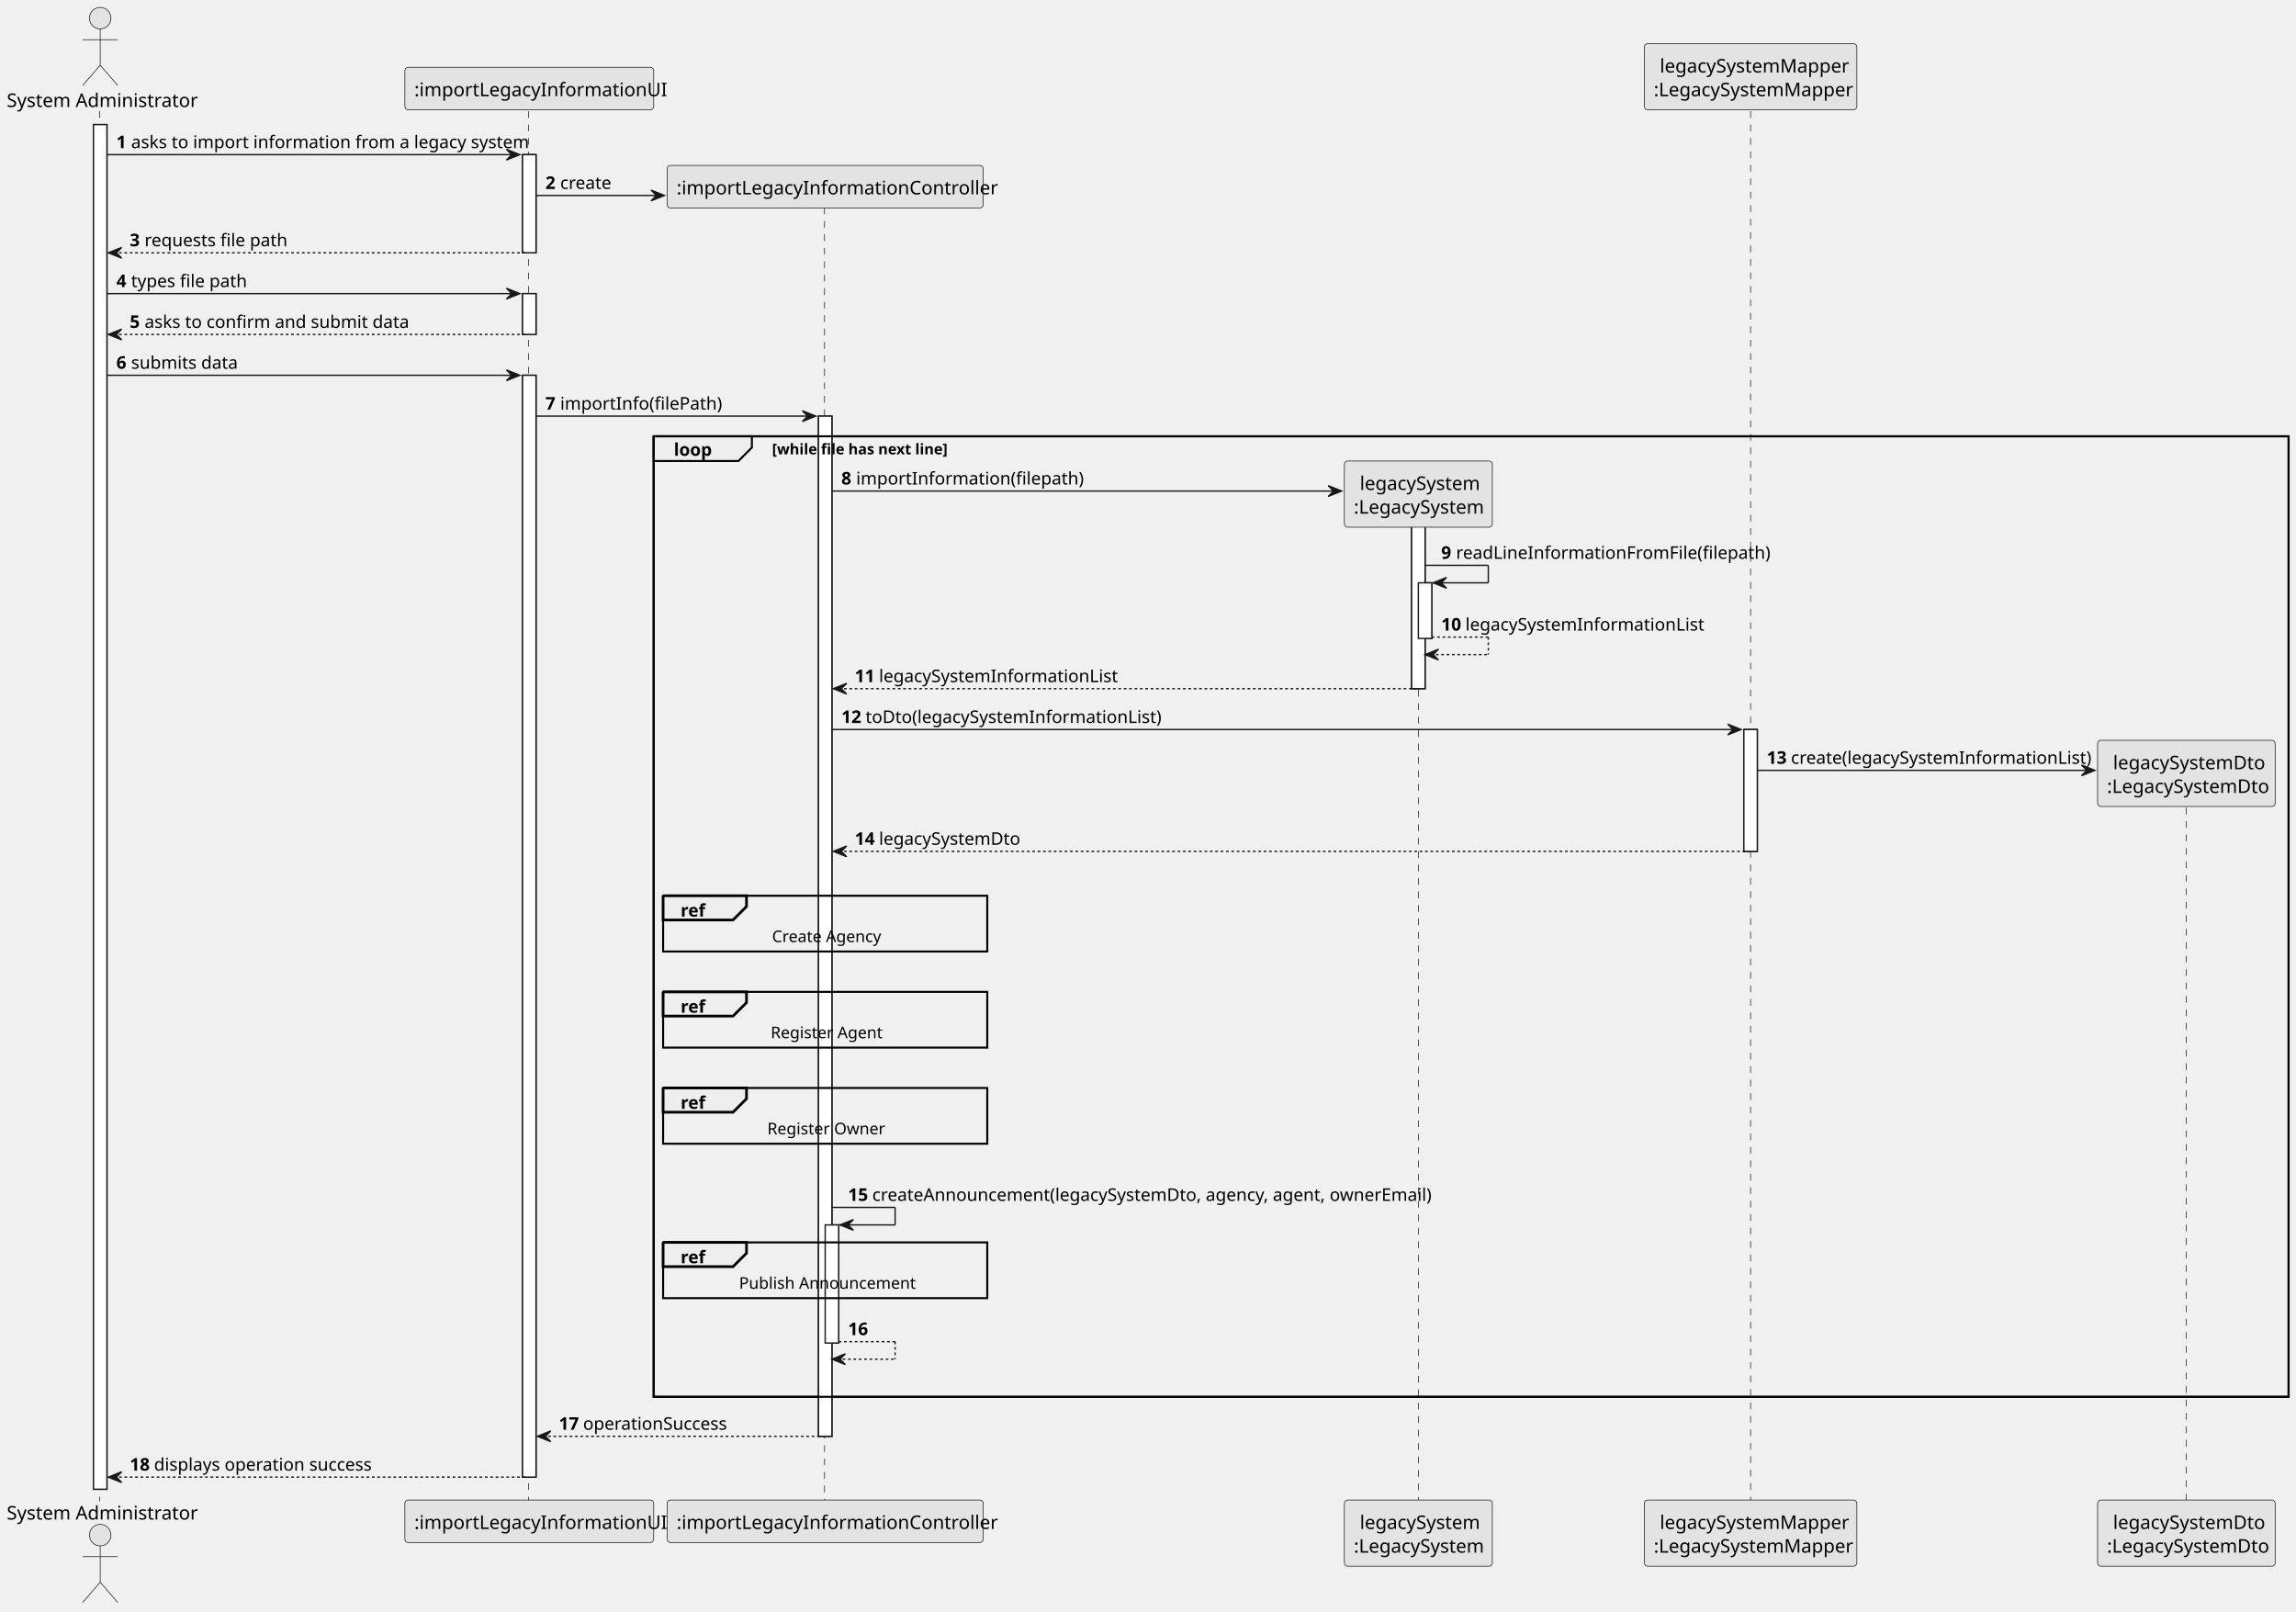
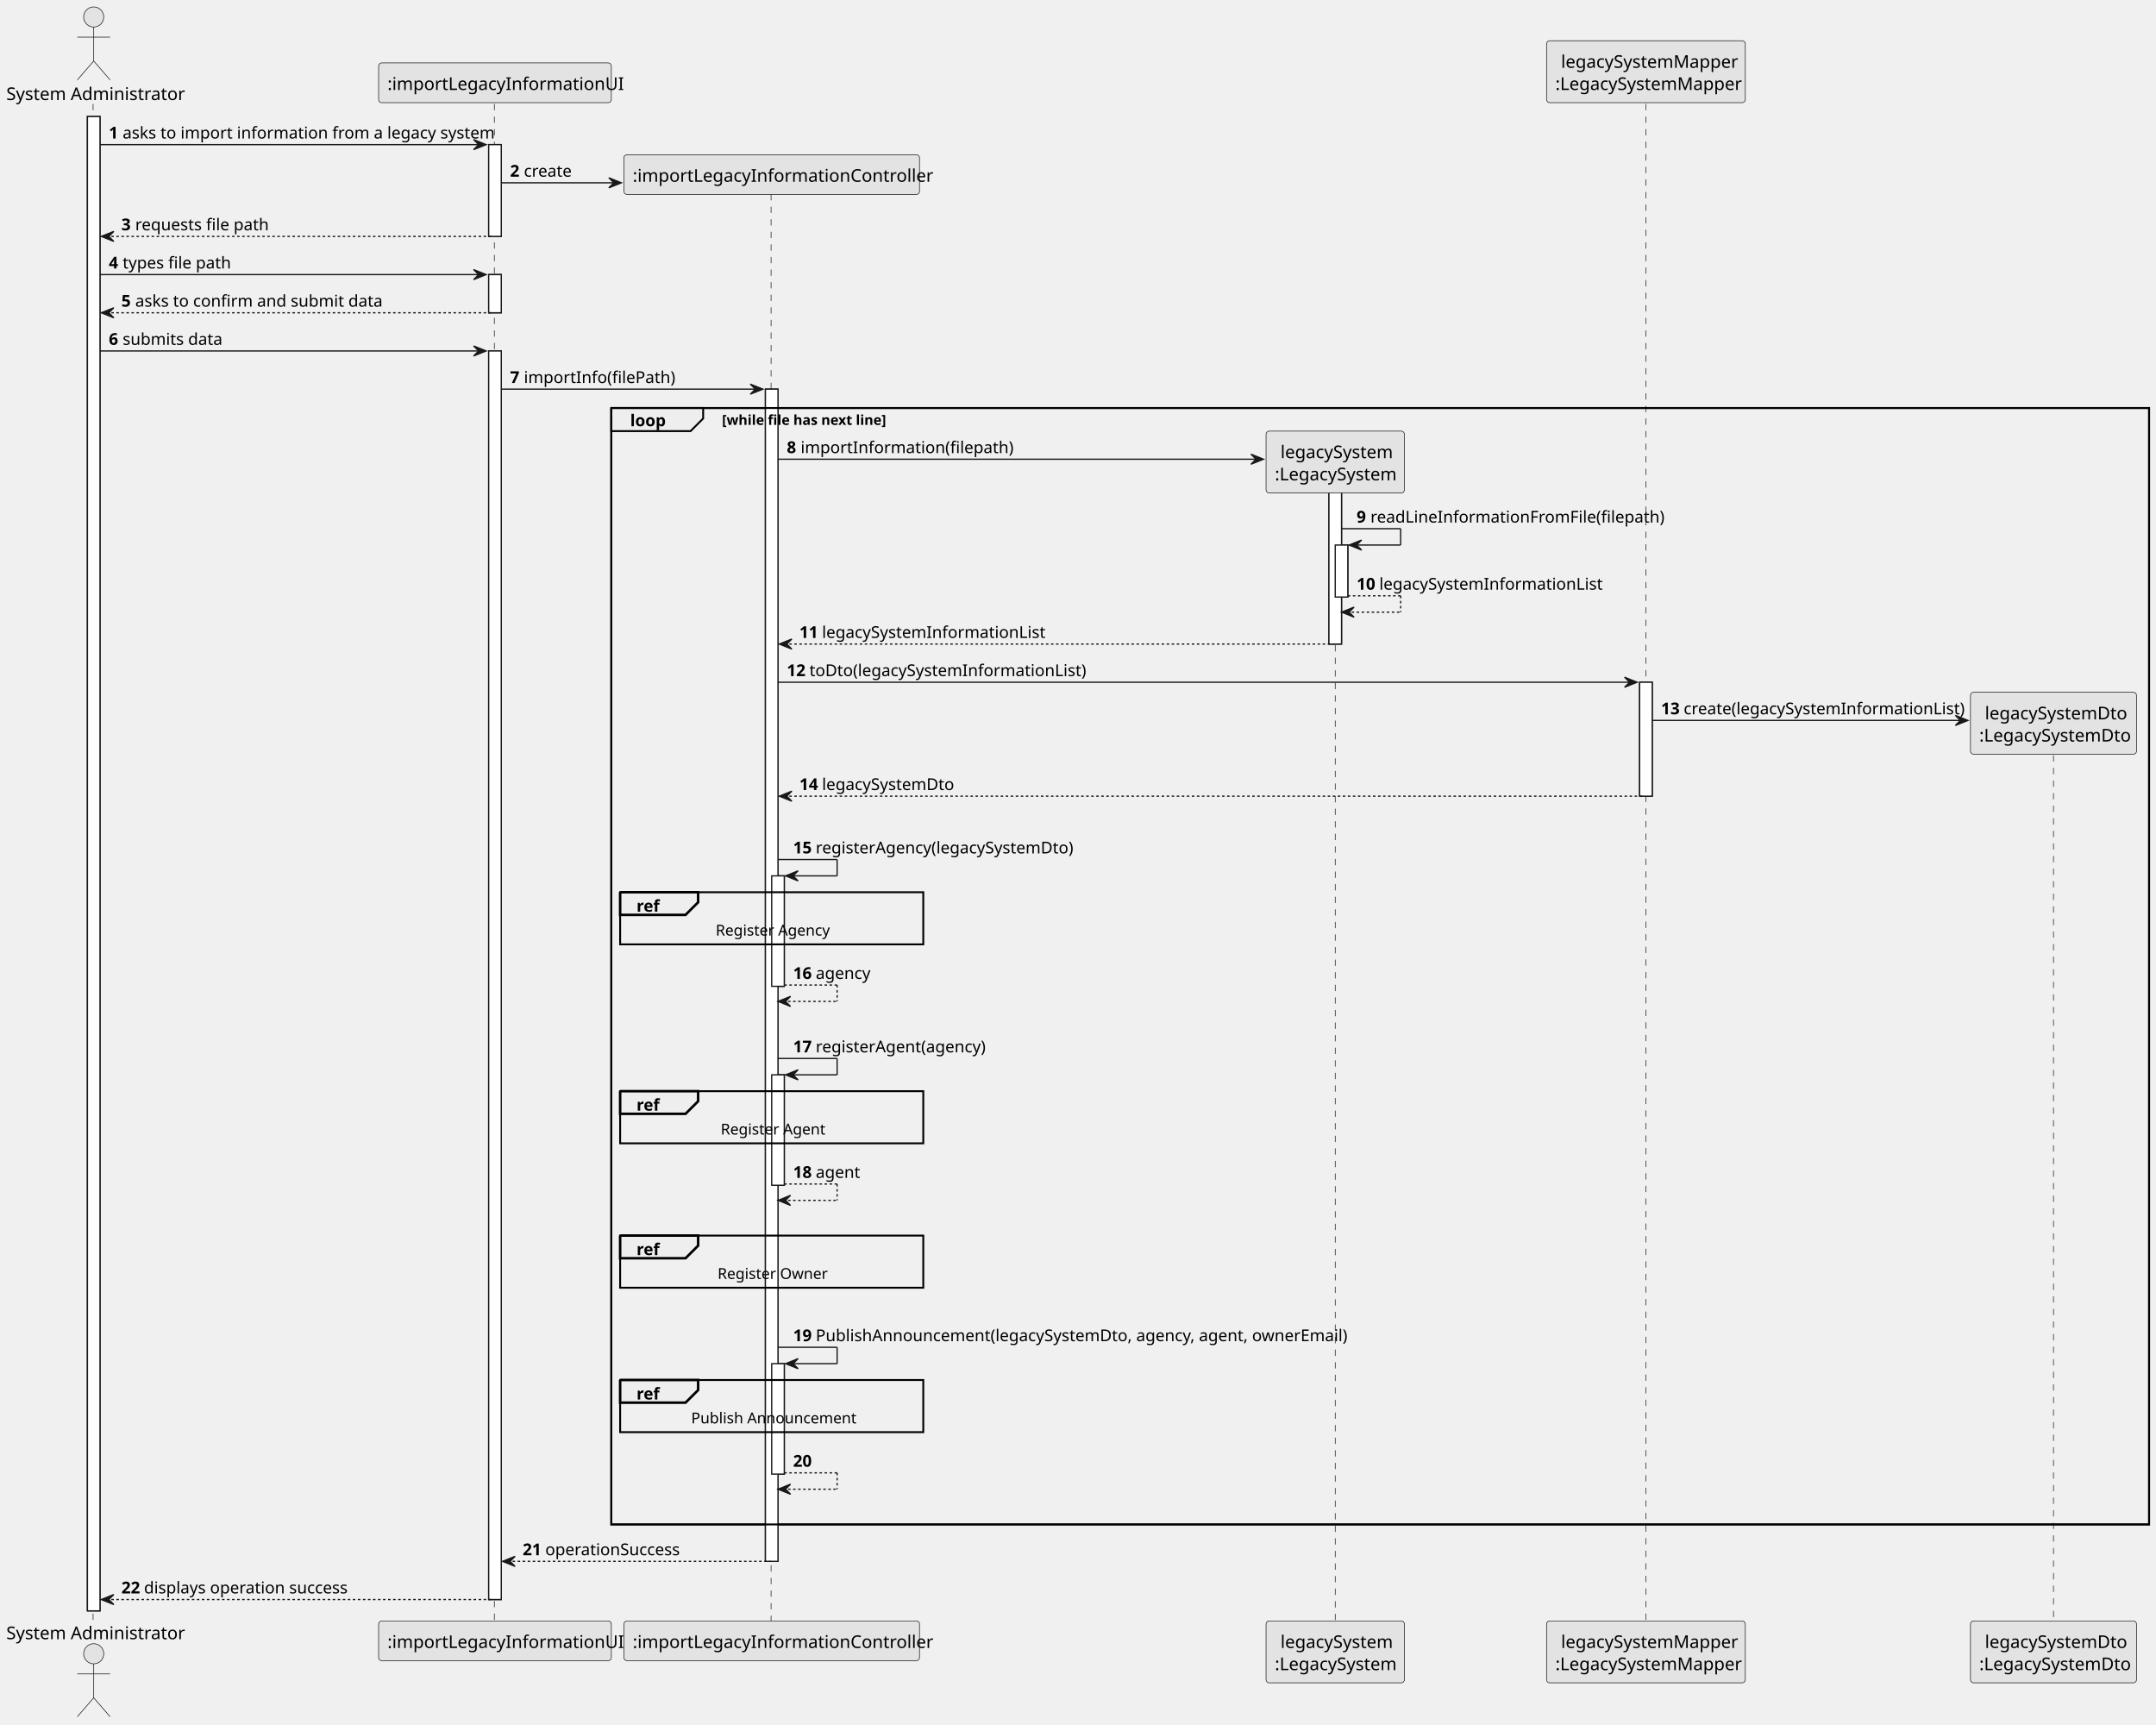
- <svg xmlns="http://www.w3.org/2000/svg" contentStyleType="text/css" height="1198px" preserveAspectRatio="none" style="width:1707px;height:1198px;background:#FFFFFF;" version="1.1" viewBox="0 0 1707 1198" width="1707px" zoomAndPan="magnify">
+ <svg xmlns="http://www.w3.org/2000/svg" contentStyleType="text/css" height="1371px" preserveAspectRatio="none" style="width:1714px;height:1371px;background:#FFFFFF;" version="1.1" viewBox="0 0 1714 1371" width="1714px" zoomAndPan="magnify">
  <defs />
  <g>
-     <rect fill="#FFFFFF" height="1014.453" style="stroke:#181818;stroke-width:1.0;" width="10" x="69.5" y="92.609" />
+     <rect fill="#FFFFFF" height="1187.859" style="stroke:#181818;stroke-width:1.0;" width="10" x="69.5" y="92.609" />
    <rect fill="#FFFFFF" height="72.961" style="stroke:#181818;stroke-width:1.0;" width="10" x="388.5" y="114.961" />
    <rect fill="#FFFFFF" height="30.352" style="stroke:#181818;stroke-width:1.0;" width="10" x="388.5" y="218.273" />
-     <rect fill="#FFFFFF" height="819.086" style="stroke:#181818;stroke-width:1.0;" width="10" x="388.5" y="278.977" />
-     <rect fill="#FFFFFF" height="758.383" style="stroke:#181818;stroke-width:1.0;" width="10" x="608.5" y="309.328" />
-     <rect fill="#FFFFFF" height="87.797" style="stroke:#181818;stroke-width:1.0;" width="10" x="613.5" y="910.562" />
-     <rect fill="#FFFFFF" height="136.922" style="stroke:#181818;stroke-width:1.0;" width="10" x="1049.5" y="375.031" />
-     <rect fill="#FFFFFF" height="41.352" style="stroke:#181818;stroke-width:1.0;" width="10" x="1054.5" y="433.25" />
-     <rect fill="#FFFFFF" height="90.57" style="stroke:#181818;stroke-width:1.0;" width="10" x="1296.5" y="542.305" />
-     <rect fill="none" height="714.031" style="stroke:#000000;stroke-width:1.5;" width="1215.5" x="486" y="324.328" />
-     <line style="stroke:#181818;stroke-width:0.5;stroke-dasharray:5.0,5.0;" x1="74" x2="74" y1="82.609" y2="1116.062" />
-     <line style="stroke:#181818;stroke-width:0.5;stroke-dasharray:5.0,5.0;" x1="393" x2="393" y1="82.609" y2="1116.062" />
-     <line style="stroke:#181818;stroke-width:0.5;stroke-dasharray:5.0,5.0;" x1="613" x2="613" y1="154.266" y2="1116.062" />
-     <line style="stroke:#181818;stroke-width:0.5;stroke-dasharray:5.0,5.0;" x1="1054.5" x2="1054.5" y1="382.789" y2="1116.062" />
-     <line style="stroke:#181818;stroke-width:0.5;stroke-dasharray:5.0,5.0;" x1="1301.5" x2="1301.5" y1="82.609" y2="1116.062" />
-     <line style="stroke:#181818;stroke-width:0.5;stroke-dasharray:5.0,5.0;" x1="1625.5" x2="1625.5" y1="590.414" y2="1116.062" />
+     <rect fill="#FFFFFF" height="992.492" style="stroke:#181818;stroke-width:1.0;" width="10" x="388.5" y="278.977" />
+     <rect fill="#FFFFFF" height="931.789" style="stroke:#181818;stroke-width:1.0;" width="10" x="608.5" y="309.328" />
+     <rect fill="#FFFFFF" height="87.797" style="stroke:#181818;stroke-width:1.0;" width="10" x="613.5" y="696.227" />
+     <rect fill="#FFFFFF" height="87.797" style="stroke:#181818;stroke-width:1.0;" width="10" x="613.5" y="854.375" />
+     <rect fill="#FFFFFF" height="87.797" style="stroke:#181818;stroke-width:1.0;" width="10" x="613.5" y="1083.969" />
+     <rect fill="#FFFFFF" height="136.922" style="stroke:#181818;stroke-width:1.0;" width="10" x="1056.5" y="375.031" />
+     <rect fill="#FFFFFF" height="41.352" style="stroke:#181818;stroke-width:1.0;" width="10" x="1061.5" y="433.25" />
+     <rect fill="#FFFFFF" height="90.57" style="stroke:#181818;stroke-width:1.0;" width="10" x="1303.5" y="542.305" />
+     <rect fill="none" height="887.438" style="stroke:#000000;stroke-width:1.5;" width="1222.5" x="486" y="324.328" />
+     <line style="stroke:#181818;stroke-width:0.5;stroke-dasharray:5.0,5.0;" x1="74" x2="74" y1="82.609" y2="1289.469" />
+     <line style="stroke:#181818;stroke-width:0.5;stroke-dasharray:5.0,5.0;" x1="393" x2="393" y1="82.609" y2="1289.469" />
+     <line style="stroke:#181818;stroke-width:0.5;stroke-dasharray:5.0,5.0;" x1="613" x2="613" y1="154.266" y2="1289.469" />
+     <line style="stroke:#181818;stroke-width:0.5;stroke-dasharray:5.0,5.0;" x1="1061.5" x2="1061.5" y1="382.789" y2="1289.469" />
+     <line style="stroke:#181818;stroke-width:0.5;stroke-dasharray:5.0,5.0;" x1="1308.5" x2="1308.5" y1="82.609" y2="1289.469" />
+     <line style="stroke:#181818;stroke-width:0.5;stroke-dasharray:5.0,5.0;" x1="1632.5" x2="1632.5" y1="590.414" y2="1289.469" />
    <text fill="#000000" font-family="sans-serif" font-size="14" lengthAdjust="spacing" textLength="133" x="5" y="79.533">System Administrator</text>
    <ellipse cx="74.5" cy="13.5" fill="#E3E3E3" rx="8" ry="8" style="stroke:#181818;stroke-width:0.5;" />
    <path d="M74.5,21.5 L74.5,48.5 M61.5,29.5 L87.5,29.5 M74.5,48.5 L61.5,63.5 M74.5,48.5 L87.5,63.5 " fill="none" style="stroke:#181818;stroke-width:0.5;" />
-     <text fill="#000000" font-family="sans-serif" font-size="14" lengthAdjust="spacing" textLength="133" x="5" y="1129.596">System Administrator</text>
-     <ellipse cx="74.5" cy="1141.172" fill="#E3E3E3" rx="8" ry="8" style="stroke:#181818;stroke-width:0.5;" />
-     <path d="M74.5,1149.172 L74.5,1176.172 M61.5,1157.172 L87.5,1157.172 M74.5,1176.172 L61.5,1191.172 M74.5,1176.172 L87.5,1191.172 " fill="none" style="stroke:#181818;stroke-width:0.5;" />
+     <text fill="#000000" font-family="sans-serif" font-size="14" lengthAdjust="spacing" textLength="133" x="5" y="1303.002">System Administrator</text>
+     <ellipse cx="74.5" cy="1314.578" fill="#E3E3E3" rx="8" ry="8" style="stroke:#181818;stroke-width:0.5;" />
+     <path d="M74.5,1322.578 L74.5,1349.578 M61.5,1330.578 L87.5,1330.578 M74.5,1349.578 L61.5,1364.578 M74.5,1349.578 L87.5,1364.578 " fill="none" style="stroke:#181818;stroke-width:0.5;" />
    <rect fill="#E3E3E3" height="31.609" rx="2.5" ry="2.5" style="stroke:#181818;stroke-width:0.5;" width="185" x="301" y="50" />
    <text fill="#000000" font-family="sans-serif" font-size="14" lengthAdjust="spacing" textLength="171" x="308" y="71.533">:importLegacyInformationUI</text>
-     <rect fill="#E3E3E3" height="31.609" rx="2.5" ry="2.5" style="stroke:#181818;stroke-width:0.5;" width="185" x="301" y="1115.062" />
-     <text fill="#000000" font-family="sans-serif" font-size="14" lengthAdjust="spacing" textLength="171" x="308" y="1136.596">:importLegacyInformationUI</text>
-     <rect fill="#E3E3E3" height="31.609" rx="2.5" ry="2.5" style="stroke:#181818;stroke-width:0.5;" width="235" x="496" y="1115.062" />
-     <text fill="#000000" font-family="sans-serif" font-size="14" lengthAdjust="spacing" textLength="221" x="503" y="1136.596">:importLegacyInformationController</text>
-     <rect fill="#E3E3E3" height="49.219" rx="2.5" ry="2.5" style="stroke:#181818;stroke-width:0.5;" width="110" x="999.5" y="1115.062" />
-     <text fill="#000000" font-family="sans-serif" font-size="14" lengthAdjust="spacing" textLength="87" x="1011" y="1136.596">legacySystem</text>
-     <text fill="#000000" font-family="sans-serif" font-size="14" lengthAdjust="spacing" textLength="96" x="1006.5" y="1154.205">:LegacySystem</text>
-     <rect fill="#E3E3E3" height="49.219" rx="2.5" ry="2.5" style="stroke:#181818;stroke-width:0.5;" width="158" x="1222.5" y="32.391" />
-     <text fill="#000000" font-family="sans-serif" font-size="14" lengthAdjust="spacing" textLength="135" x="1234" y="53.924">legacySystemMapper</text>
-     <text fill="#000000" font-family="sans-serif" font-size="14" lengthAdjust="spacing" textLength="144" x="1229.5" y="71.533">:LegacySystemMapper</text>
-     <rect fill="#E3E3E3" height="49.219" rx="2.5" ry="2.5" style="stroke:#181818;stroke-width:0.5;" width="158" x="1222.5" y="1115.062" />
-     <text fill="#000000" font-family="sans-serif" font-size="14" lengthAdjust="spacing" textLength="135" x="1234" y="1136.596">legacySystemMapper</text>
-     <text fill="#000000" font-family="sans-serif" font-size="14" lengthAdjust="spacing" textLength="144" x="1229.5" y="1154.205">:LegacySystemMapper</text>
-     <rect fill="#E3E3E3" height="49.219" rx="2.5" ry="2.5" style="stroke:#181818;stroke-width:0.5;" width="132" x="1559.5" y="1115.062" />
-     <text fill="#000000" font-family="sans-serif" font-size="14" lengthAdjust="spacing" textLength="109" x="1571" y="1136.596">legacySystemDto</text>
-     <text fill="#000000" font-family="sans-serif" font-size="14" lengthAdjust="spacing" textLength="118" x="1566.5" y="1154.205">:LegacySystemDto</text>
-     <rect fill="#FFFFFF" height="1014.453" style="stroke:#181818;stroke-width:1.0;" width="10" x="69.5" y="92.609" />
+     <rect fill="#E3E3E3" height="31.609" rx="2.5" ry="2.5" style="stroke:#181818;stroke-width:0.5;" width="185" x="301" y="1288.469" />
+     <text fill="#000000" font-family="sans-serif" font-size="14" lengthAdjust="spacing" textLength="171" x="308" y="1310.002">:importLegacyInformationUI</text>
+     <rect fill="#E3E3E3" height="31.609" rx="2.5" ry="2.5" style="stroke:#181818;stroke-width:0.5;" width="235" x="496" y="1288.469" />
+     <text fill="#000000" font-family="sans-serif" font-size="14" lengthAdjust="spacing" textLength="221" x="503" y="1310.002">:importLegacyInformationController</text>
+     <rect fill="#E3E3E3" height="49.219" rx="2.5" ry="2.5" style="stroke:#181818;stroke-width:0.5;" width="110" x="1006.5" y="1288.469" />
+     <text fill="#000000" font-family="sans-serif" font-size="14" lengthAdjust="spacing" textLength="87" x="1018" y="1310.002">legacySystem</text>
+     <text fill="#000000" font-family="sans-serif" font-size="14" lengthAdjust="spacing" textLength="96" x="1013.5" y="1327.611">:LegacySystem</text>
+     <rect fill="#E3E3E3" height="49.219" rx="2.5" ry="2.5" style="stroke:#181818;stroke-width:0.5;" width="158" x="1229.5" y="32.391" />
+     <text fill="#000000" font-family="sans-serif" font-size="14" lengthAdjust="spacing" textLength="135" x="1241" y="53.924">legacySystemMapper</text>
+     <text fill="#000000" font-family="sans-serif" font-size="14" lengthAdjust="spacing" textLength="144" x="1236.5" y="71.533">:LegacySystemMapper</text>
+     <rect fill="#E3E3E3" height="49.219" rx="2.5" ry="2.5" style="stroke:#181818;stroke-width:0.5;" width="158" x="1229.5" y="1288.469" />
+     <text fill="#000000" font-family="sans-serif" font-size="14" lengthAdjust="spacing" textLength="135" x="1241" y="1310.002">legacySystemMapper</text>
+     <text fill="#000000" font-family="sans-serif" font-size="14" lengthAdjust="spacing" textLength="144" x="1236.5" y="1327.611">:LegacySystemMapper</text>
+     <rect fill="#E3E3E3" height="49.219" rx="2.5" ry="2.5" style="stroke:#181818;stroke-width:0.5;" width="132" x="1566.5" y="1288.469" />
+     <text fill="#000000" font-family="sans-serif" font-size="14" lengthAdjust="spacing" textLength="109" x="1578" y="1310.002">legacySystemDto</text>
+     <text fill="#000000" font-family="sans-serif" font-size="14" lengthAdjust="spacing" textLength="118" x="1573.5" y="1327.611">:LegacySystemDto</text>
+     <rect fill="#FFFFFF" height="1187.859" style="stroke:#181818;stroke-width:1.0;" width="10" x="69.5" y="92.609" />
    <rect fill="#FFFFFF" height="72.961" style="stroke:#181818;stroke-width:1.0;" width="10" x="388.5" y="114.961" />
    <rect fill="#FFFFFF" height="30.352" style="stroke:#181818;stroke-width:1.0;" width="10" x="388.5" y="218.273" />
-     <rect fill="#FFFFFF" height="819.086" style="stroke:#181818;stroke-width:1.0;" width="10" x="388.5" y="278.977" />
-     <rect fill="#FFFFFF" height="758.383" style="stroke:#181818;stroke-width:1.0;" width="10" x="608.5" y="309.328" />
-     <rect fill="#FFFFFF" height="87.797" style="stroke:#181818;stroke-width:1.0;" width="10" x="613.5" y="910.562" />
-     <rect fill="#FFFFFF" height="136.922" style="stroke:#181818;stroke-width:1.0;" width="10" x="1049.5" y="375.031" />
-     <rect fill="#FFFFFF" height="41.352" style="stroke:#181818;stroke-width:1.0;" width="10" x="1054.5" y="433.25" />
-     <rect fill="#FFFFFF" height="90.57" style="stroke:#181818;stroke-width:1.0;" width="10" x="1296.5" y="542.305" />
+     <rect fill="#FFFFFF" height="992.492" style="stroke:#181818;stroke-width:1.0;" width="10" x="388.5" y="278.977" />
+     <rect fill="#FFFFFF" height="931.789" style="stroke:#181818;stroke-width:1.0;" width="10" x="608.5" y="309.328" />
+     <rect fill="#FFFFFF" height="87.797" style="stroke:#181818;stroke-width:1.0;" width="10" x="613.5" y="696.227" />
+     <rect fill="#FFFFFF" height="87.797" style="stroke:#181818;stroke-width:1.0;" width="10" x="613.5" y="854.375" />
+     <rect fill="#FFFFFF" height="87.797" style="stroke:#181818;stroke-width:1.0;" width="10" x="613.5" y="1083.969" />
+     <rect fill="#FFFFFF" height="136.922" style="stroke:#181818;stroke-width:1.0;" width="10" x="1056.5" y="375.031" />
+     <rect fill="#FFFFFF" height="41.352" style="stroke:#181818;stroke-width:1.0;" width="10" x="1061.5" y="433.25" />
+     <rect fill="#FFFFFF" height="90.57" style="stroke:#181818;stroke-width:1.0;" width="10" x="1303.5" y="542.305" />
    <polygon fill="#181818" points="376.5,110.961,386.5,114.961,376.5,118.961,380.5,114.961" style="stroke:#181818;stroke-width:1.0;" />
    <line style="stroke:#181818;stroke-width:1.0;" x1="79.5" x2="382.5" y1="114.961" y2="114.961" />
    <text fill="#000000" font-family="sans-serif" font-size="13" font-weight="bold" lengthAdjust="spacing" textLength="7" x="86.5" y="110.105">1</text>
    <text fill="#000000" font-family="sans-serif" font-size="13" lengthAdjust="spacing" textLength="279" x="97.5" y="110.105">asks to import information from a legacy system</text>
    <polygon fill="#181818" points="484,141.312,494,145.312,484,149.312,488,145.312" style="stroke:#181818;stroke-width:1.0;" />
    <line style="stroke:#181818;stroke-width:1.0;" x1="398.5" x2="490" y1="145.312" y2="145.312" />
    <text fill="#000000" font-family="sans-serif" font-size="13" font-weight="bold" lengthAdjust="spacing" textLength="7" x="405.5" y="140.456">2</text>
    <text fill="#000000" font-family="sans-serif" font-size="13" lengthAdjust="spacing" textLength="36" x="416.5" y="140.456">create</text>
    <rect fill="#E3E3E3" height="31.609" rx="2.5" ry="2.5" style="stroke:#181818;stroke-width:0.5;" width="235" x="496" y="122.961" />
    <text fill="#000000" font-family="sans-serif" font-size="14" lengthAdjust="spacing" textLength="221" x="503" y="144.494">:importLegacyInformationController</text>
    <polygon fill="#181818" points="90.5,183.922,80.5,187.922,90.5,191.922,86.5,187.922" style="stroke:#181818;stroke-width:1.0;" />
    <line style="stroke:#181818;stroke-width:1.0;stroke-dasharray:2.0,2.0;" x1="84.5" x2="392.5" y1="187.922" y2="187.922" />
    <text fill="#000000" font-family="sans-serif" font-size="13" font-weight="bold" lengthAdjust="spacing" textLength="7" x="96.5" y="183.065">3</text>
    <text fill="#000000" font-family="sans-serif" font-size="13" lengthAdjust="spacing" textLength="99" x="107.5" y="183.065">requests file path</text>
    <polygon fill="#181818" points="376.5,214.273,386.5,218.273,376.5,222.273,380.5,218.273" style="stroke:#181818;stroke-width:1.0;" />
    <line style="stroke:#181818;stroke-width:1.0;" x1="79.5" x2="382.5" y1="218.273" y2="218.273" />
    <text fill="#000000" font-family="sans-serif" font-size="13" font-weight="bold" lengthAdjust="spacing" textLength="7" x="86.5" y="213.417">4</text>
    <text fill="#000000" font-family="sans-serif" font-size="13" lengthAdjust="spacing" textLength="81" x="97.5" y="213.417">types file path</text>
    <polygon fill="#181818" points="90.5,244.625,80.5,248.625,90.5,252.625,86.5,248.625" style="stroke:#181818;stroke-width:1.0;" />
    <line style="stroke:#181818;stroke-width:1.0;stroke-dasharray:2.0,2.0;" x1="84.5" x2="392.5" y1="248.625" y2="248.625" />
    <text fill="#000000" font-family="sans-serif" font-size="13" font-weight="bold" lengthAdjust="spacing" textLength="7" x="96.5" y="243.769">5</text>
    <text fill="#000000" font-family="sans-serif" font-size="13" lengthAdjust="spacing" textLength="186" x="107.5" y="243.769">asks to confirm and submit data</text>
    <polygon fill="#181818" points="376.5,274.977,386.5,278.977,376.5,282.977,380.5,278.977" style="stroke:#181818;stroke-width:1.0;" />
    <line style="stroke:#181818;stroke-width:1.0;" x1="79.5" x2="382.5" y1="278.977" y2="278.977" />
    <text fill="#000000" font-family="sans-serif" font-size="13" font-weight="bold" lengthAdjust="spacing" textLength="7" x="86.5" y="274.12">6</text>
    <text fill="#000000" font-family="sans-serif" font-size="13" lengthAdjust="spacing" textLength="75" x="97.5" y="274.12">submits data</text>
    <polygon fill="#181818" points="596.5,305.328,606.5,309.328,596.5,313.328,600.5,309.328" style="stroke:#181818;stroke-width:1.0;" />
    <line style="stroke:#181818;stroke-width:1.0;" x1="398.5" x2="602.5" y1="309.328" y2="309.328" />
    <text fill="#000000" font-family="sans-serif" font-size="13" font-weight="bold" lengthAdjust="spacing" textLength="7" x="405.5" y="304.472">7</text>
    <text fill="#000000" font-family="sans-serif" font-size="13" lengthAdjust="spacing" textLength="107" x="416.5" y="304.472">importInfo(filePath)</text>
    <path d="M486,324.328 L559,324.328 L559,332.68 L549,342.68 L486,342.68 L486,324.328 " fill="#EEEEEE" style="stroke:#000000;stroke-width:1.5;" />
-     <rect fill="none" height="714.031" style="stroke:#000000;stroke-width:1.5;" width="1215.5" x="486" y="324.328" />
+     <rect fill="none" height="887.438" style="stroke:#000000;stroke-width:1.5;" width="1222.5" x="486" y="324.328" />
    <text fill="#000000" font-family="sans-serif" font-size="13" font-weight="bold" lengthAdjust="spacing" textLength="28" x="501" y="338.823">loop</text>
    <text fill="#000000" font-family="sans-serif" font-size="11" font-weight="bold" lengthAdjust="spacing" textLength="131" x="574" y="337.747">[while file has next line]</text>
-     <polygon fill="#181818" points="987.5,361.031,997.5,365.031,987.5,369.031,991.5,365.031" style="stroke:#181818;stroke-width:1.0;" />
-     <line style="stroke:#181818;stroke-width:1.0;" x1="618.5" x2="993.5" y1="365.031" y2="365.031" />
+     <polygon fill="#181818" points="994.5,361.031,1004.5,365.031,994.5,369.031,998.5,365.031" style="stroke:#181818;stroke-width:1.0;" />
+     <line style="stroke:#181818;stroke-width:1.0;" x1="618.5" x2="1000.5" y1="365.031" y2="365.031" />
    <text fill="#000000" font-family="sans-serif" font-size="13" font-weight="bold" lengthAdjust="spacing" textLength="7" x="625.5" y="360.175">8</text>
    <text fill="#000000" font-family="sans-serif" font-size="13" lengthAdjust="spacing" textLength="148" x="636.5" y="360.175">importInformation(filepath)</text>
-     <rect fill="#E3E3E3" height="49.219" rx="2.5" ry="2.5" style="stroke:#181818;stroke-width:0.5;" width="110" x="999.5" y="342.68" />
-     <text fill="#000000" font-family="sans-serif" font-size="14" lengthAdjust="spacing" textLength="87" x="1011" y="364.213">legacySystem</text>
-     <text fill="#000000" font-family="sans-serif" font-size="14" lengthAdjust="spacing" textLength="96" x="1006.5" y="381.822">:LegacySystem</text>
-     <line style="stroke:#181818;stroke-width:1.0;" x1="1059.5" x2="1106.5" y1="420.25" y2="420.25" />
-     <line style="stroke:#181818;stroke-width:1.0;" x1="1106.5" x2="1106.5" y1="420.25" y2="433.25" />
-     <line style="stroke:#181818;stroke-width:1.0;" x1="1065.5" x2="1106.5" y1="433.25" y2="433.25" />
-     <polygon fill="#181818" points="1075.5,429.25,1065.5,433.25,1075.5,437.25,1071.5,433.25" style="stroke:#181818;stroke-width:1.0;" />
-     <text fill="#000000" font-family="sans-serif" font-size="13" font-weight="bold" lengthAdjust="spacing" textLength="7" x="1071.5" y="415.394">9</text>
-     <text fill="#000000" font-family="sans-serif" font-size="13" lengthAdjust="spacing" textLength="212" x="1082.5" y="415.394">readLineInformationFromFile(filepath)</text>
-     <line style="stroke:#181818;stroke-width:1.0;stroke-dasharray:2.0,2.0;" x1="1064.5" x2="1106.5" y1="473.602" y2="473.602" />
-     <line style="stroke:#181818;stroke-width:1.0;stroke-dasharray:2.0,2.0;" x1="1106.5" x2="1106.5" y1="473.602" y2="486.602" />
-     <line style="stroke:#181818;stroke-width:1.0;stroke-dasharray:2.0,2.0;" x1="1059.5" x2="1106.5" y1="486.602" y2="486.602" />
-     <polygon fill="#181818" points="1069.5,482.602,1059.5,486.602,1069.5,490.602,1065.5,486.602" style="stroke:#181818;stroke-width:1.0;" />
-     <text fill="#000000" font-family="sans-serif" font-size="13" font-weight="bold" lengthAdjust="spacing" textLength="14" x="1071.5" y="468.745">10</text>
-     <text fill="#000000" font-family="sans-serif" font-size="13" lengthAdjust="spacing" textLength="167" x="1089.5" y="468.745">legacySystemInformationList</text>
+     <rect fill="#E3E3E3" height="49.219" rx="2.5" ry="2.5" style="stroke:#181818;stroke-width:0.5;" width="110" x="1006.5" y="342.68" />
+     <text fill="#000000" font-family="sans-serif" font-size="14" lengthAdjust="spacing" textLength="87" x="1018" y="364.213">legacySystem</text>
+     <text fill="#000000" font-family="sans-serif" font-size="14" lengthAdjust="spacing" textLength="96" x="1013.5" y="381.822">:LegacySystem</text>
+     <line style="stroke:#181818;stroke-width:1.0;" x1="1066.5" x2="1113.5" y1="420.25" y2="420.25" />
+     <line style="stroke:#181818;stroke-width:1.0;" x1="1113.5" x2="1113.5" y1="420.25" y2="433.25" />
+     <line style="stroke:#181818;stroke-width:1.0;" x1="1072.5" x2="1113.5" y1="433.25" y2="433.25" />
+     <polygon fill="#181818" points="1082.5,429.25,1072.5,433.25,1082.5,437.25,1078.5,433.25" style="stroke:#181818;stroke-width:1.0;" />
+     <text fill="#000000" font-family="sans-serif" font-size="13" font-weight="bold" lengthAdjust="spacing" textLength="7" x="1078.5" y="415.394">9</text>
+     <text fill="#000000" font-family="sans-serif" font-size="13" lengthAdjust="spacing" textLength="212" x="1089.5" y="415.394">readLineInformationFromFile(filepath)</text>
+     <line style="stroke:#181818;stroke-width:1.0;stroke-dasharray:2.0,2.0;" x1="1071.5" x2="1113.5" y1="473.602" y2="473.602" />
+     <line style="stroke:#181818;stroke-width:1.0;stroke-dasharray:2.0,2.0;" x1="1113.5" x2="1113.5" y1="473.602" y2="486.602" />
+     <line style="stroke:#181818;stroke-width:1.0;stroke-dasharray:2.0,2.0;" x1="1066.5" x2="1113.5" y1="486.602" y2="486.602" />
+     <polygon fill="#181818" points="1076.5,482.602,1066.5,486.602,1076.5,490.602,1072.5,486.602" style="stroke:#181818;stroke-width:1.0;" />
+     <text fill="#000000" font-family="sans-serif" font-size="13" font-weight="bold" lengthAdjust="spacing" textLength="14" x="1078.5" y="468.745">10</text>
+     <text fill="#000000" font-family="sans-serif" font-size="13" lengthAdjust="spacing" textLength="167" x="1096.5" y="468.745">legacySystemInformationList</text>
    <polygon fill="#181818" points="629.5,507.953,619.5,511.953,629.5,515.953,625.5,511.953" style="stroke:#181818;stroke-width:1.0;" />
-     <line style="stroke:#181818;stroke-width:1.0;stroke-dasharray:2.0,2.0;" x1="623.5" x2="1053.5" y1="511.953" y2="511.953" />
+     <line style="stroke:#181818;stroke-width:1.0;stroke-dasharray:2.0,2.0;" x1="623.5" x2="1060.5" y1="511.953" y2="511.953" />
    <text fill="#000000" font-family="sans-serif" font-size="13" font-weight="bold" lengthAdjust="spacing" textLength="14" x="635.5" y="507.097">11</text>
    <text fill="#000000" font-family="sans-serif" font-size="13" lengthAdjust="spacing" textLength="167" x="653.5" y="507.097">legacySystemInformationList</text>
-     <polygon fill="#181818" points="1284.5,538.305,1294.5,542.305,1284.5,546.305,1288.5,542.305" style="stroke:#181818;stroke-width:1.0;" />
-     <line style="stroke:#181818;stroke-width:1.0;" x1="618.5" x2="1290.5" y1="542.305" y2="542.305" />
+     <polygon fill="#181818" points="1291.5,538.305,1301.5,542.305,1291.5,546.305,1295.5,542.305" style="stroke:#181818;stroke-width:1.0;" />
+     <line style="stroke:#181818;stroke-width:1.0;" x1="618.5" x2="1297.5" y1="542.305" y2="542.305" />
    <text fill="#000000" font-family="sans-serif" font-size="13" font-weight="bold" lengthAdjust="spacing" textLength="14" x="625.5" y="537.448">12</text>
    <text fill="#000000" font-family="sans-serif" font-size="13" lengthAdjust="spacing" textLength="206" x="643.5" y="537.448">toDto(legacySystemInformationList)</text>
-     <polygon fill="#181818" points="1547.5,568.656,1557.5,572.656,1547.5,576.656,1551.5,572.656" style="stroke:#181818;stroke-width:1.0;" />
-     <line style="stroke:#181818;stroke-width:1.0;" x1="1306.5" x2="1553.5" y1="572.656" y2="572.656" />
-     <text fill="#000000" font-family="sans-serif" font-size="13" font-weight="bold" lengthAdjust="spacing" textLength="14" x="1313.5" y="567.8">13</text>
-     <text fill="#000000" font-family="sans-serif" font-size="13" lengthAdjust="spacing" textLength="211" x="1331.5" y="567.8">create(legacySystemInformationList)</text>
-     <rect fill="#E3E3E3" height="49.219" rx="2.5" ry="2.5" style="stroke:#181818;stroke-width:0.5;" width="132" x="1559.5" y="550.305" />
-     <text fill="#000000" font-family="sans-serif" font-size="14" lengthAdjust="spacing" textLength="109" x="1571" y="571.838">legacySystemDto</text>
-     <text fill="#000000" font-family="sans-serif" font-size="14" lengthAdjust="spacing" textLength="118" x="1566.5" y="589.447">:LegacySystemDto</text>
+     <polygon fill="#181818" points="1554.5,568.656,1564.5,572.656,1554.5,576.656,1558.5,572.656" style="stroke:#181818;stroke-width:1.0;" />
+     <line style="stroke:#181818;stroke-width:1.0;" x1="1313.5" x2="1560.5" y1="572.656" y2="572.656" />
+     <text fill="#000000" font-family="sans-serif" font-size="13" font-weight="bold" lengthAdjust="spacing" textLength="14" x="1320.5" y="567.8">13</text>
+     <text fill="#000000" font-family="sans-serif" font-size="13" lengthAdjust="spacing" textLength="211" x="1338.5" y="567.8">create(legacySystemInformationList)</text>
+     <rect fill="#E3E3E3" height="49.219" rx="2.5" ry="2.5" style="stroke:#181818;stroke-width:0.5;" width="132" x="1566.5" y="550.305" />
+     <text fill="#000000" font-family="sans-serif" font-size="14" lengthAdjust="spacing" textLength="109" x="1578" y="571.838">legacySystemDto</text>
+     <text fill="#000000" font-family="sans-serif" font-size="14" lengthAdjust="spacing" textLength="118" x="1573.5" y="589.447">:LegacySystemDto</text>
    <polygon fill="#181818" points="629.5,628.875,619.5,632.875,629.5,636.875,625.5,632.875" style="stroke:#181818;stroke-width:1.0;" />
-     <line style="stroke:#181818;stroke-width:1.0;stroke-dasharray:2.0,2.0;" x1="623.5" x2="1300.5" y1="632.875" y2="632.875" />
+     <line style="stroke:#181818;stroke-width:1.0;stroke-dasharray:2.0,2.0;" x1="623.5" x2="1307.5" y1="632.875" y2="632.875" />
    <text fill="#000000" font-family="sans-serif" font-size="13" font-weight="bold" lengthAdjust="spacing" textLength="14" x="635.5" y="628.019">14</text>
    <text fill="#000000" font-family="sans-serif" font-size="13" lengthAdjust="spacing" textLength="103" x="653.5" y="628.019">legacySystemDto</text>
-     <rect fill="none" height="41.445" style="stroke:#000000;stroke-width:1.5;" width="241" x="493" y="665.875" />
-     <path d="M493,665.875 L555,665.875 L555,673.875 L545,683.875 L493,683.875 L493,665.875 " fill="#EEEEEE" style="stroke:#000000;stroke-width:2.0;" />
-     <text fill="#000000" font-family="sans-serif" font-size="13" font-weight="bold" lengthAdjust="spacing" textLength="17" x="506" y="681.37">ref</text>
-     <text fill="#000000" font-family="sans-serif" font-size="12" lengthAdjust="spacing" textLength="79" x="574" y="700.332">Create Agency</text>
-     <rect fill="none" height="41.445" style="stroke:#000000;stroke-width:1.5;" width="241" x="493" y="737.32" />
-     <path d="M493,737.32 L555,737.32 L555,745.32 L545,755.32 L493,755.32 L493,737.32 " fill="#EEEEEE" style="stroke:#000000;stroke-width:2.0;" />
-     <text fill="#000000" font-family="sans-serif" font-size="13" font-weight="bold" lengthAdjust="spacing" textLength="17" x="506" y="752.815">ref</text>
-     <text fill="#000000" font-family="sans-serif" font-size="12" lengthAdjust="spacing" textLength="81" x="573" y="771.777">Register Agent</text>
-     <rect fill="none" height="41.445" style="stroke:#000000;stroke-width:1.5;" width="241" x="493" y="808.766" />
-     <path d="M493,808.766 L555,808.766 L555,816.766 L545,826.766 L493,826.766 L493,808.766 " fill="#EEEEEE" style="stroke:#000000;stroke-width:2.0;" />
-     <text fill="#000000" font-family="sans-serif" font-size="13" font-weight="bold" lengthAdjust="spacing" textLength="17" x="506" y="824.261">ref</text>
-     <text fill="#000000" font-family="sans-serif" font-size="12" lengthAdjust="spacing" textLength="86" x="570.5" y="843.223">Register Owner</text>
-     <line style="stroke:#181818;stroke-width:1.0;" x1="618.5" x2="665.5" y1="897.562" y2="897.562" />
-     <line style="stroke:#181818;stroke-width:1.0;" x1="665.5" x2="665.5" y1="897.562" y2="910.562" />
-     <line style="stroke:#181818;stroke-width:1.0;" x1="624.5" x2="665.5" y1="910.562" y2="910.562" />
-     <polygon fill="#181818" points="634.5,906.562,624.5,910.562,634.5,914.562,630.5,910.562" style="stroke:#181818;stroke-width:1.0;" />
-     <text fill="#000000" font-family="sans-serif" font-size="13" font-weight="bold" lengthAdjust="spacing" textLength="14" x="630.5" y="892.706">15</text>
-     <text fill="#000000" font-family="sans-serif" font-size="13" lengthAdjust="spacing" textLength="399" x="648.5" y="892.706">createAnnouncement(legacySystemDto, agency, agent, ownerEmail)</text>
-     <rect fill="none" height="41.445" style="stroke:#000000;stroke-width:1.5;" width="241" x="493" y="923.562" />
-     <path d="M493,923.562 L555,923.562 L555,931.562 L545,941.562 L493,941.562 L493,923.562 " fill="#EEEEEE" style="stroke:#000000;stroke-width:2.0;" />
-     <text fill="#000000" font-family="sans-serif" font-size="13" font-weight="bold" lengthAdjust="spacing" textLength="17" x="506" y="939.058">ref</text>
-     <text fill="#000000" font-family="sans-serif" font-size="12" lengthAdjust="spacing" textLength="128" x="549.5" y="958.019">Publish Announcement</text>
-     <line style="stroke:#181818;stroke-width:1.0;stroke-dasharray:2.0,2.0;" x1="623.5" x2="665.5" y1="997.359" y2="997.359" />
-     <line style="stroke:#181818;stroke-width:1.0;stroke-dasharray:2.0,2.0;" x1="665.5" x2="665.5" y1="997.359" y2="1010.359" />
-     <line style="stroke:#181818;stroke-width:1.0;stroke-dasharray:2.0,2.0;" x1="618.5" x2="665.5" y1="1010.359" y2="1010.359" />
-     <polygon fill="#181818" points="628.5,1006.359,618.5,1010.359,628.5,1014.359,624.5,1010.359" style="stroke:#181818;stroke-width:1.0;" />
-     <text fill="#000000" font-family="sans-serif" font-size="13" font-weight="bold" lengthAdjust="spacing" textLength="14" x="630.5" y="992.503">16</text>
-     <text fill="#000000" font-family="sans-serif" font-size="13" lengthAdjust="spacing" textLength="4" x="648.5" y="992.503"> </text>
-     <polygon fill="#181818" points="409.5,1063.711,399.5,1067.711,409.5,1071.711,405.5,1067.711" style="stroke:#181818;stroke-width:1.0;" />
-     <line style="stroke:#181818;stroke-width:1.0;stroke-dasharray:2.0,2.0;" x1="403.5" x2="612.5" y1="1067.711" y2="1067.711" />
-     <text fill="#000000" font-family="sans-serif" font-size="13" font-weight="bold" lengthAdjust="spacing" textLength="14" x="415.5" y="1062.854">17</text>
-     <text fill="#000000" font-family="sans-serif" font-size="13" lengthAdjust="spacing" textLength="104" x="433.5" y="1062.854">operationSuccess</text>
-     <polygon fill="#181818" points="90.5,1094.062,80.5,1098.062,90.5,1102.062,86.5,1098.062" style="stroke:#181818;stroke-width:1.0;" />
-     <line style="stroke:#181818;stroke-width:1.0;stroke-dasharray:2.0,2.0;" x1="84.5" x2="392.5" y1="1098.062" y2="1098.062" />
-     <text fill="#000000" font-family="sans-serif" font-size="13" font-weight="bold" lengthAdjust="spacing" textLength="14" x="96.5" y="1093.206">18</text>
-     <text fill="#000000" font-family="sans-serif" font-size="13" lengthAdjust="spacing" textLength="158" x="114.5" y="1093.206">displays operation success</text>
+     <line style="stroke:#181818;stroke-width:1.0;" x1="618.5" x2="665.5" y1="683.227" y2="683.227" />
+     <line style="stroke:#181818;stroke-width:1.0;" x1="665.5" x2="665.5" y1="683.227" y2="696.227" />
+     <line style="stroke:#181818;stroke-width:1.0;" x1="624.5" x2="665.5" y1="696.227" y2="696.227" />
+     <polygon fill="#181818" points="634.5,692.227,624.5,696.227,634.5,700.227,630.5,696.227" style="stroke:#181818;stroke-width:1.0;" />
+     <text fill="#000000" font-family="sans-serif" font-size="13" font-weight="bold" lengthAdjust="spacing" textLength="14" x="630.5" y="678.37">15</text>
+     <text fill="#000000" font-family="sans-serif" font-size="13" lengthAdjust="spacing" textLength="198" x="648.5" y="678.37">registerAgency(legacySystemDto)</text>
+     <rect fill="none" height="41.445" style="stroke:#000000;stroke-width:1.5;" width="241" x="493" y="709.227" />
+     <path d="M493,709.227 L555,709.227 L555,717.227 L545,727.227 L493,727.227 L493,709.227 " fill="#EEEEEE" style="stroke:#000000;stroke-width:2.0;" />
+     <text fill="#000000" font-family="sans-serif" font-size="13" font-weight="bold" lengthAdjust="spacing" textLength="17" x="506" y="724.722">ref</text>
+     <text fill="#000000" font-family="sans-serif" font-size="12" lengthAdjust="spacing" textLength="89" x="569" y="743.684">Register Agency</text>
+     <line style="stroke:#181818;stroke-width:1.0;stroke-dasharray:2.0,2.0;" x1="623.5" x2="665.5" y1="783.023" y2="783.023" />
+     <line style="stroke:#181818;stroke-width:1.0;stroke-dasharray:2.0,2.0;" x1="665.5" x2="665.5" y1="783.023" y2="796.023" />
+     <line style="stroke:#181818;stroke-width:1.0;stroke-dasharray:2.0,2.0;" x1="618.5" x2="665.5" y1="796.023" y2="796.023" />
+     <polygon fill="#181818" points="628.5,792.023,618.5,796.023,628.5,800.023,624.5,796.023" style="stroke:#181818;stroke-width:1.0;" />
+     <text fill="#000000" font-family="sans-serif" font-size="13" font-weight="bold" lengthAdjust="spacing" textLength="14" x="630.5" y="778.167">16</text>
+     <text fill="#000000" font-family="sans-serif" font-size="13" lengthAdjust="spacing" textLength="42" x="648.5" y="778.167">agency</text>
+     <line style="stroke:#181818;stroke-width:1.0;" x1="618.5" x2="665.5" y1="841.375" y2="841.375" />
+     <line style="stroke:#181818;stroke-width:1.0;" x1="665.5" x2="665.5" y1="841.375" y2="854.375" />
+     <line style="stroke:#181818;stroke-width:1.0;" x1="624.5" x2="665.5" y1="854.375" y2="854.375" />
+     <polygon fill="#181818" points="634.5,850.375,624.5,854.375,634.5,858.375,630.5,854.375" style="stroke:#181818;stroke-width:1.0;" />
+     <text fill="#000000" font-family="sans-serif" font-size="13" font-weight="bold" lengthAdjust="spacing" textLength="14" x="630.5" y="836.519">17</text>
+     <text fill="#000000" font-family="sans-serif" font-size="13" lengthAdjust="spacing" textLength="127" x="648.5" y="836.519">registerAgent(agency)</text>
+     <rect fill="none" height="41.445" style="stroke:#000000;stroke-width:1.5;" width="241" x="493" y="867.375" />
+     <path d="M493,867.375 L555,867.375 L555,875.375 L545,885.375 L493,885.375 L493,867.375 " fill="#EEEEEE" style="stroke:#000000;stroke-width:2.0;" />
+     <text fill="#000000" font-family="sans-serif" font-size="13" font-weight="bold" lengthAdjust="spacing" textLength="17" x="506" y="882.87">ref</text>
+     <text fill="#000000" font-family="sans-serif" font-size="12" lengthAdjust="spacing" textLength="81" x="573" y="901.832">Register Agent</text>
+     <line style="stroke:#181818;stroke-width:1.0;stroke-dasharray:2.0,2.0;" x1="623.5" x2="665.5" y1="941.172" y2="941.172" />
+     <line style="stroke:#181818;stroke-width:1.0;stroke-dasharray:2.0,2.0;" x1="665.5" x2="665.5" y1="941.172" y2="954.172" />
+     <line style="stroke:#181818;stroke-width:1.0;stroke-dasharray:2.0,2.0;" x1="618.5" x2="665.5" y1="954.172" y2="954.172" />
+     <polygon fill="#181818" points="628.5,950.172,618.5,954.172,628.5,958.172,624.5,954.172" style="stroke:#181818;stroke-width:1.0;" />
+     <text fill="#000000" font-family="sans-serif" font-size="13" font-weight="bold" lengthAdjust="spacing" textLength="14" x="630.5" y="936.315">18</text>
+     <text fill="#000000" font-family="sans-serif" font-size="13" lengthAdjust="spacing" textLength="32" x="648.5" y="936.315">agent</text>
+     <rect fill="none" height="41.445" style="stroke:#000000;stroke-width:1.5;" width="241" x="493" y="982.172" />
+     <path d="M493,982.172 L555,982.172 L555,990.172 L545,1000.172 L493,1000.172 L493,982.172 " fill="#EEEEEE" style="stroke:#000000;stroke-width:2.0;" />
+     <text fill="#000000" font-family="sans-serif" font-size="13" font-weight="bold" lengthAdjust="spacing" textLength="17" x="506" y="997.667">ref</text>
+     <text fill="#000000" font-family="sans-serif" font-size="12" lengthAdjust="spacing" textLength="86" x="570.5" y="1016.629">Register Owner</text>
+     <line style="stroke:#181818;stroke-width:1.0;" x1="618.5" x2="665.5" y1="1070.969" y2="1070.969" />
+     <line style="stroke:#181818;stroke-width:1.0;" x1="665.5" x2="665.5" y1="1070.969" y2="1083.969" />
+     <line style="stroke:#181818;stroke-width:1.0;" x1="624.5" x2="665.5" y1="1083.969" y2="1083.969" />
+     <polygon fill="#181818" points="634.5,1079.969,624.5,1083.969,634.5,1087.969,630.5,1083.969" style="stroke:#181818;stroke-width:1.0;" />
+     <text fill="#000000" font-family="sans-serif" font-size="13" font-weight="bold" lengthAdjust="spacing" textLength="14" x="630.5" y="1066.112">19</text>
+     <text fill="#000000" font-family="sans-serif" font-size="13" lengthAdjust="spacing" textLength="406" x="648.5" y="1066.112">PublishAnnouncement(legacySystemDto, agency, agent, ownerEmail)</text>
+     <rect fill="none" height="41.445" style="stroke:#000000;stroke-width:1.5;" width="241" x="493" y="1096.969" />
+     <path d="M493,1096.969 L555,1096.969 L555,1104.969 L545,1114.969 L493,1114.969 L493,1096.969 " fill="#EEEEEE" style="stroke:#000000;stroke-width:2.0;" />
+     <text fill="#000000" font-family="sans-serif" font-size="13" font-weight="bold" lengthAdjust="spacing" textLength="17" x="506" y="1112.464">ref</text>
+     <text fill="#000000" font-family="sans-serif" font-size="12" lengthAdjust="spacing" textLength="128" x="549.5" y="1131.426">Publish Announcement</text>
+     <line style="stroke:#181818;stroke-width:1.0;stroke-dasharray:2.0,2.0;" x1="623.5" x2="665.5" y1="1170.766" y2="1170.766" />
+     <line style="stroke:#181818;stroke-width:1.0;stroke-dasharray:2.0,2.0;" x1="665.5" x2="665.5" y1="1170.766" y2="1183.766" />
+     <line style="stroke:#181818;stroke-width:1.0;stroke-dasharray:2.0,2.0;" x1="618.5" x2="665.5" y1="1183.766" y2="1183.766" />
+     <polygon fill="#181818" points="628.5,1179.766,618.5,1183.766,628.5,1187.766,624.5,1183.766" style="stroke:#181818;stroke-width:1.0;" />
+     <text fill="#000000" font-family="sans-serif" font-size="13" font-weight="bold" lengthAdjust="spacing" textLength="14" x="630.5" y="1165.909">20</text>
+     <text fill="#000000" font-family="sans-serif" font-size="13" lengthAdjust="spacing" textLength="4" x="648.5" y="1165.909"> </text>
+     <polygon fill="#181818" points="409.5,1237.117,399.5,1241.117,409.5,1245.117,405.5,1241.117" style="stroke:#181818;stroke-width:1.0;" />
+     <line style="stroke:#181818;stroke-width:1.0;stroke-dasharray:2.0,2.0;" x1="403.5" x2="612.5" y1="1241.117" y2="1241.117" />
+     <text fill="#000000" font-family="sans-serif" font-size="13" font-weight="bold" lengthAdjust="spacing" textLength="14" x="415.5" y="1236.261">21</text>
+     <text fill="#000000" font-family="sans-serif" font-size="13" lengthAdjust="spacing" textLength="104" x="433.5" y="1236.261">operationSuccess</text>
+     <polygon fill="#181818" points="90.5,1267.469,80.5,1271.469,90.5,1275.469,86.5,1271.469" style="stroke:#181818;stroke-width:1.0;" />
+     <line style="stroke:#181818;stroke-width:1.0;stroke-dasharray:2.0,2.0;" x1="84.5" x2="392.5" y1="1271.469" y2="1271.469" />
+     <text fill="#000000" font-family="sans-serif" font-size="13" font-weight="bold" lengthAdjust="spacing" textLength="14" x="96.5" y="1266.612">22</text>
+     <text fill="#000000" font-family="sans-serif" font-size="13" lengthAdjust="spacing" textLength="158" x="114.5" y="1266.612">displays operation success</text>
  </g>
</svg>
